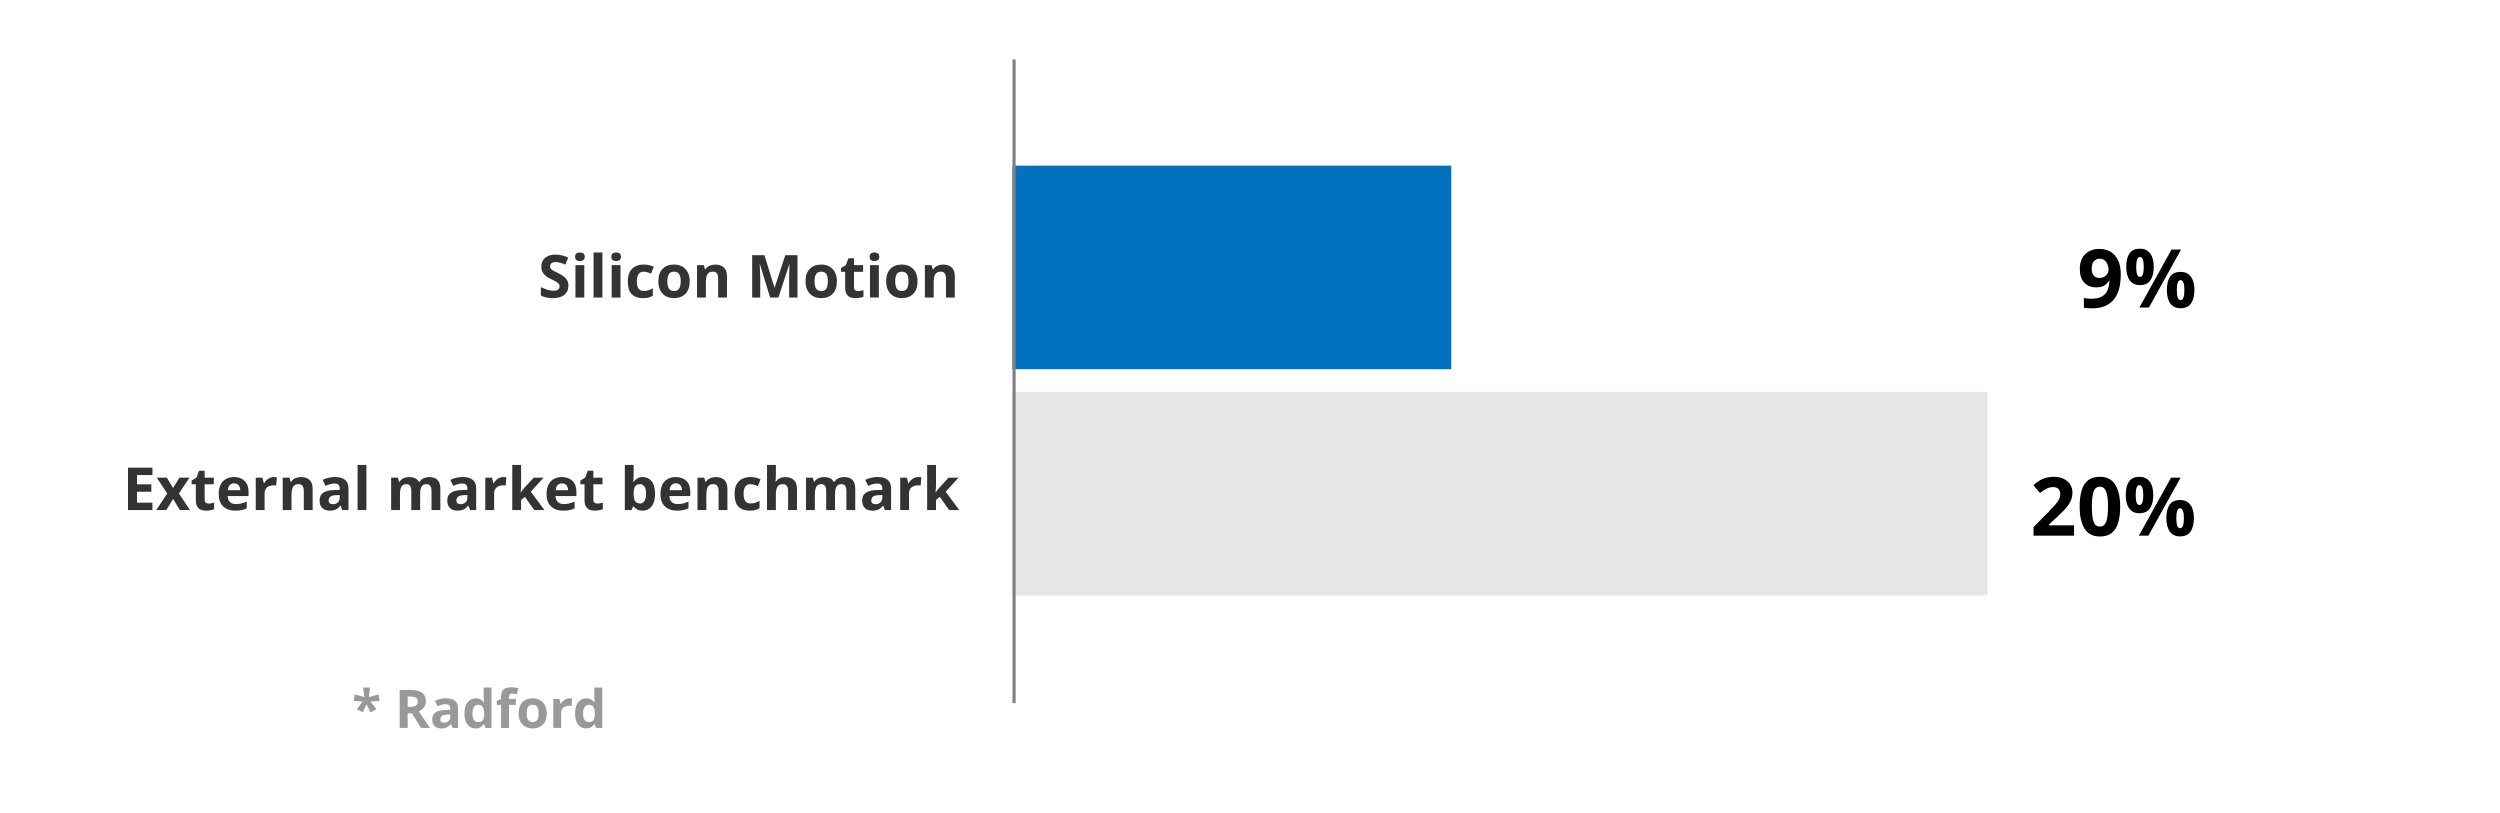
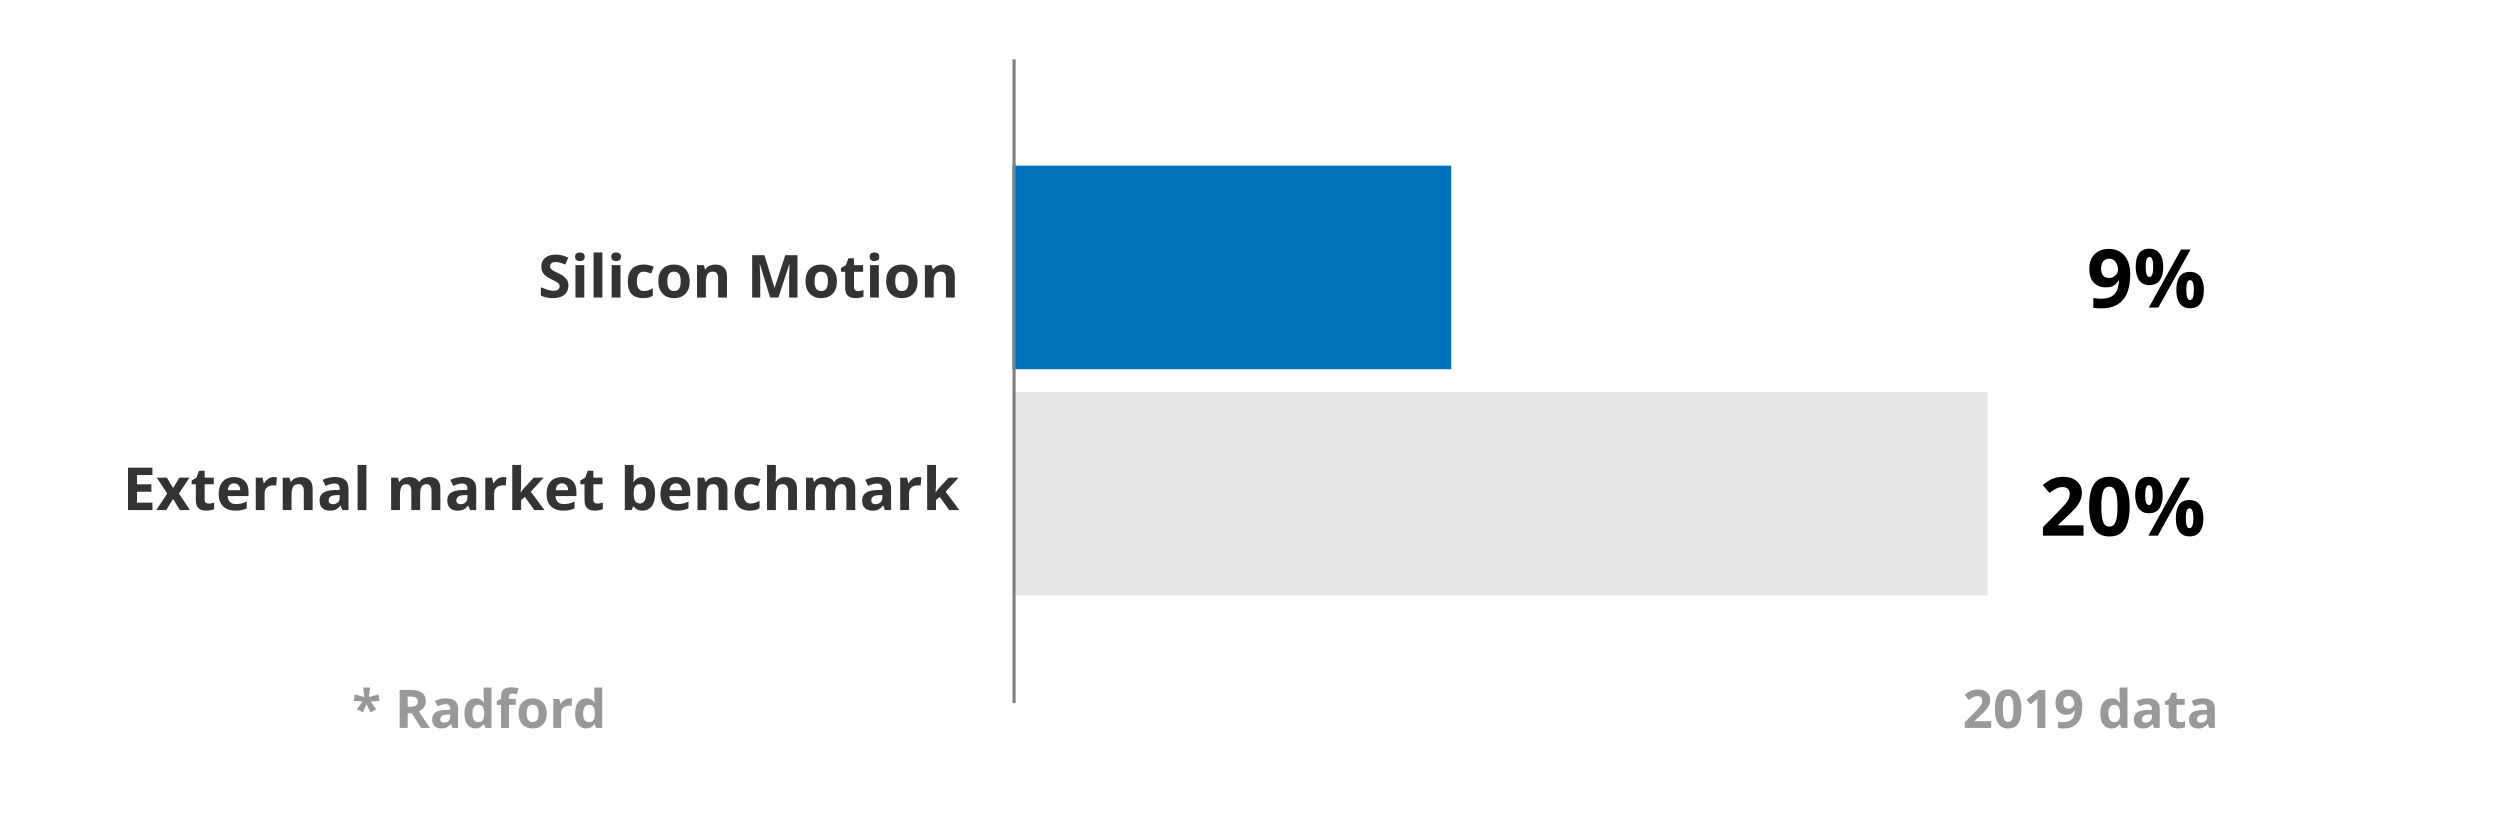
<svg xmlns="http://www.w3.org/2000/svg" viewBox="0 0 800 260">
  <defs>
    <style>.a{fill:#e6e6e6;}.b{fill:#0071bc;}.c{fill:none;stroke:gray;stroke-miterlimit:10;}.d{font-size:19px;fill:#333;}.d,.g{font-family:NotoSans-Bold, Noto Sans;font-weight:700;}.e{letter-spacing:-0.01em;}.f{font-size:26px;font-family:NotoSans-ExtraBold, Noto Sans;font-weight:800;}.g{font-size:17px;fill:#999;}</style>
  </defs>
  <rect class="a" x="324.01" y="125.39" width="311.99" height="65.15" />
  <rect class="b" x="324.01" y="53" width="140.4" height="65.15" />
  <line class="c" x1="324.5" y1="225" x2="324.5" y2="19" />
  <text class="d" transform="translate(172.19 95.22)">Silicon Motion<tspan x="-132.93" y="68">External mar</tspan>
    <tspan class="e" x="-9.75" y="68">k</tspan>
    <tspan x="1.85" y="68">et benchmark</tspan>
  </text>
-   <text class="f" transform="translate(664.71 98.41)">9%</text>
-   <text class="f" transform="translate(649.68 171.41)">20%</text>
+   <text class="f" transform="translate(667.74 98.41)">9%</text>
+   <text class="f" transform="translate(652.71 171.41)">20%</text>
  <text class="g" transform="translate(112.68 232.93)">* Radfo<tspan class="e" x="63.04" y="0">r</tspan>
    <tspan x="70.59" y="0">d</tspan>
  </text>
+   <text class="g" transform="translate(628.04 232.94)">2019 data</text>
</svg>
